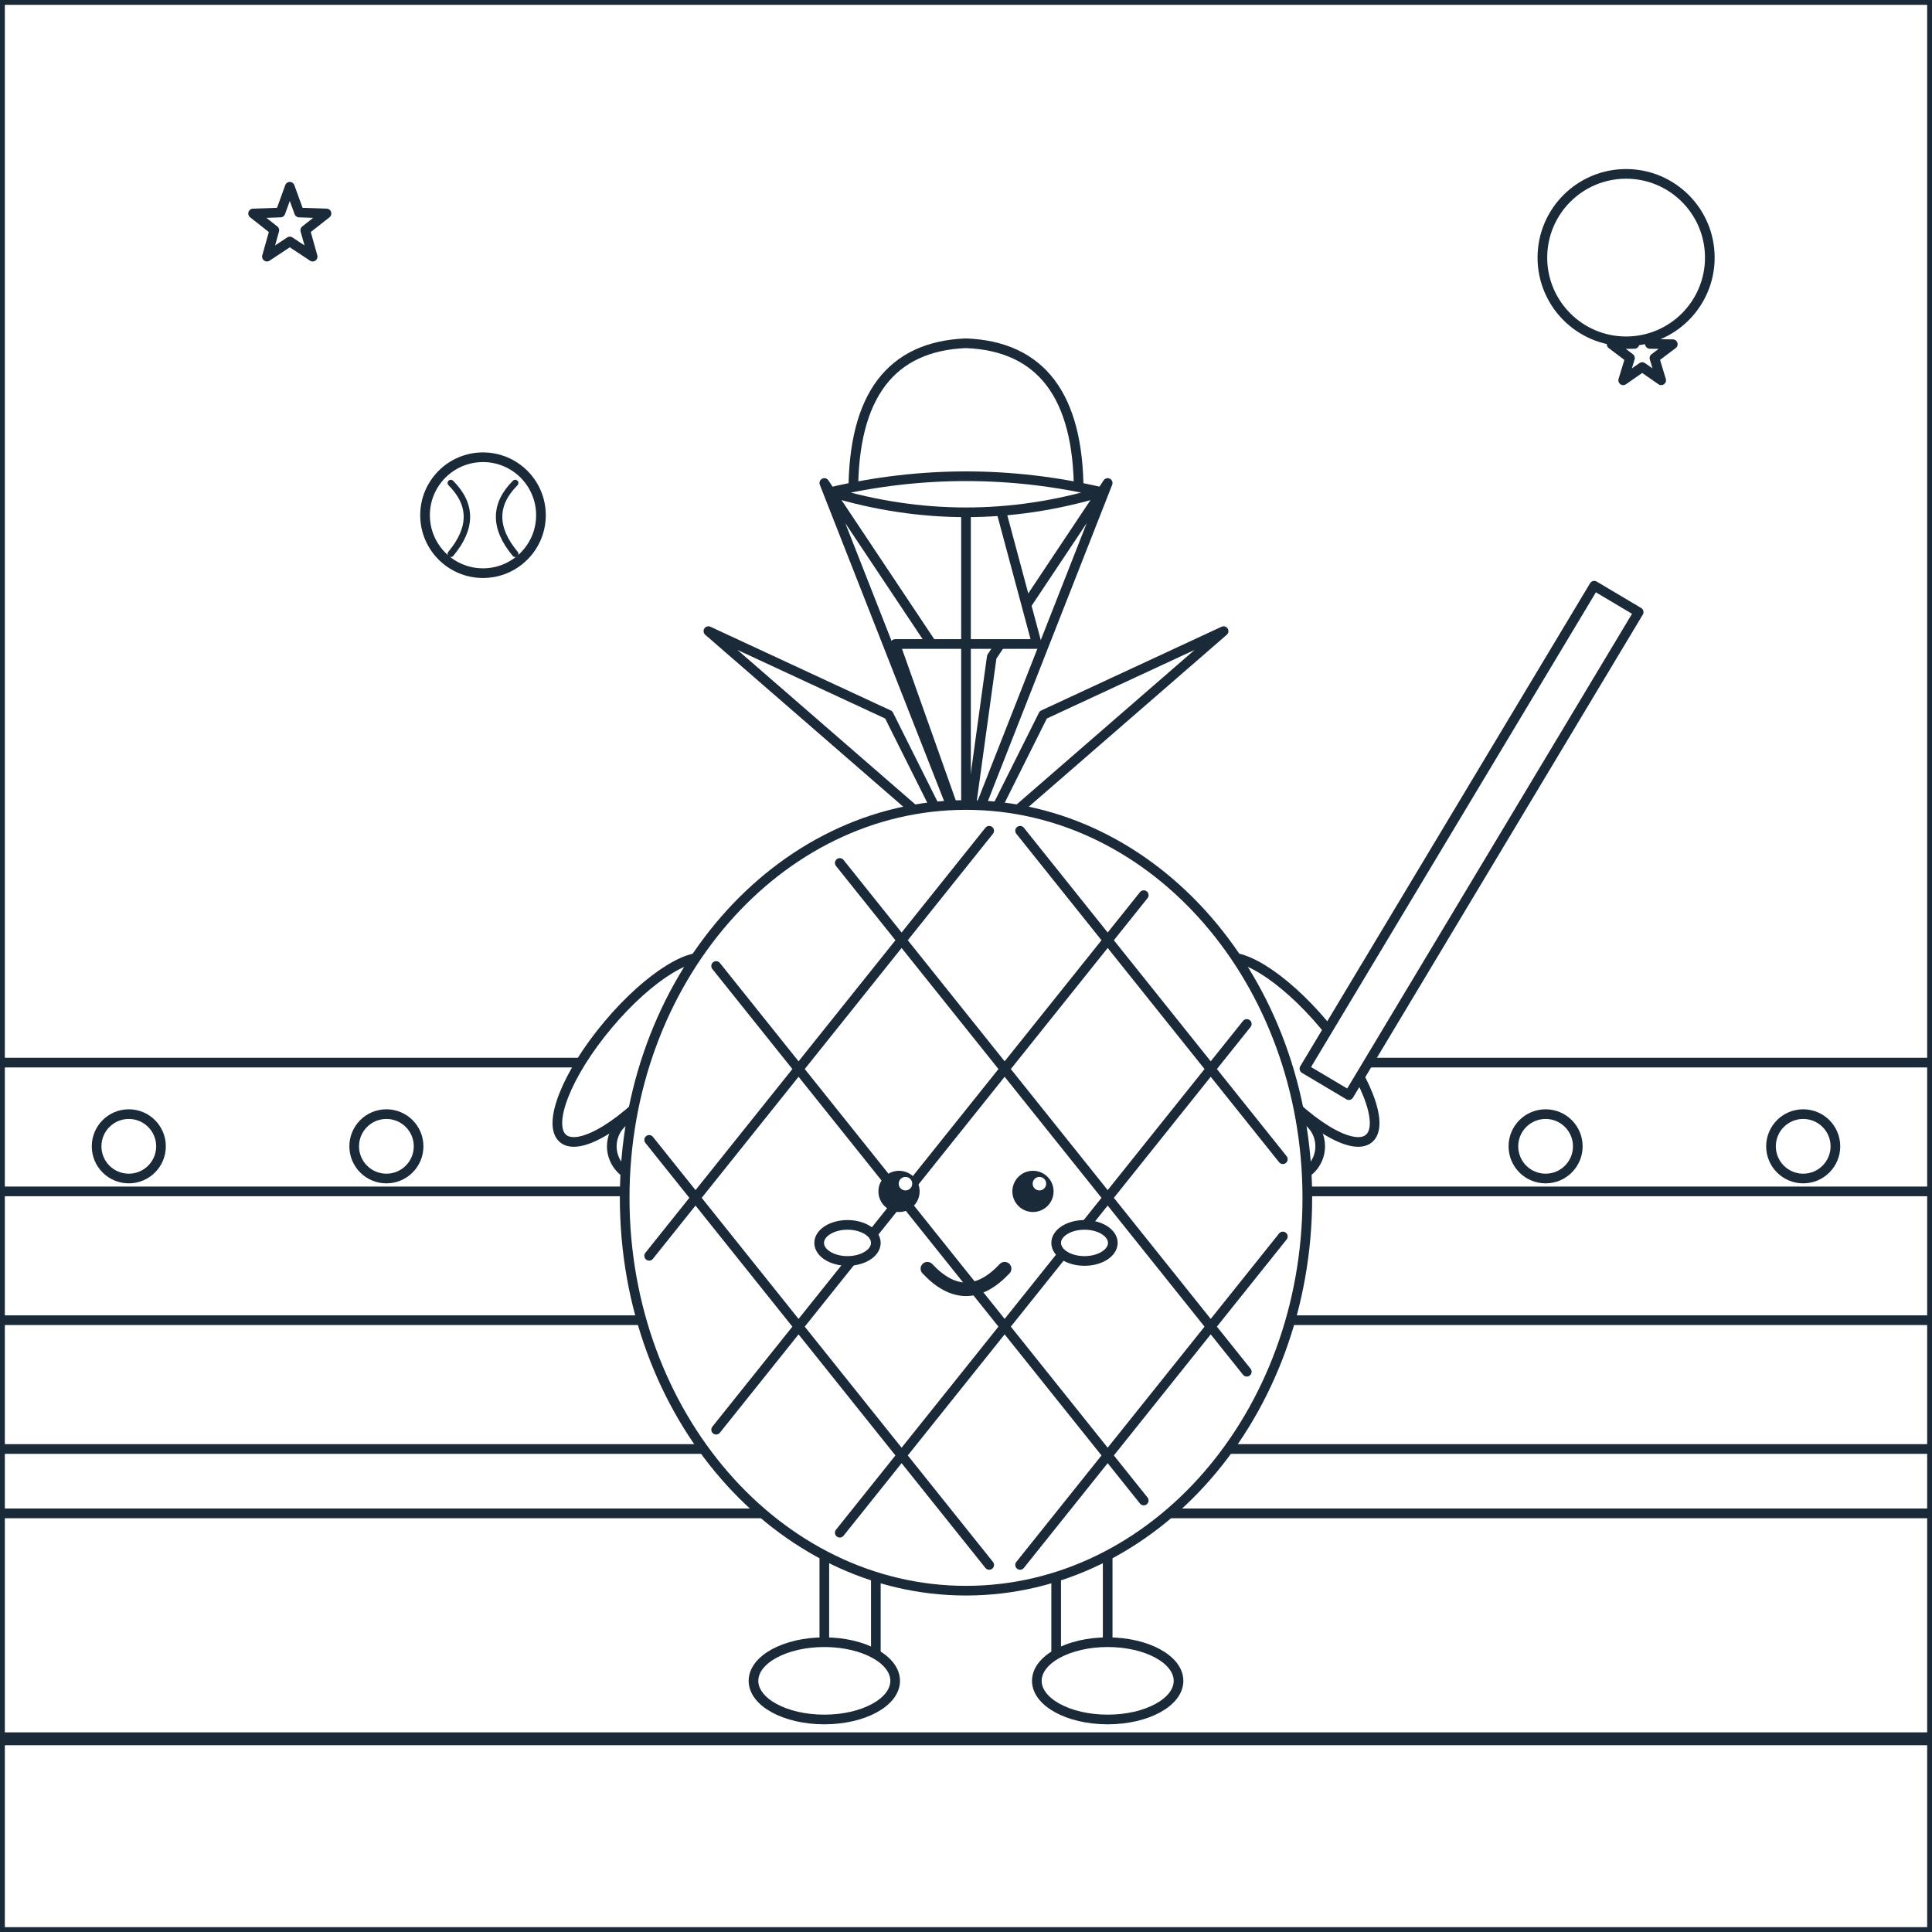
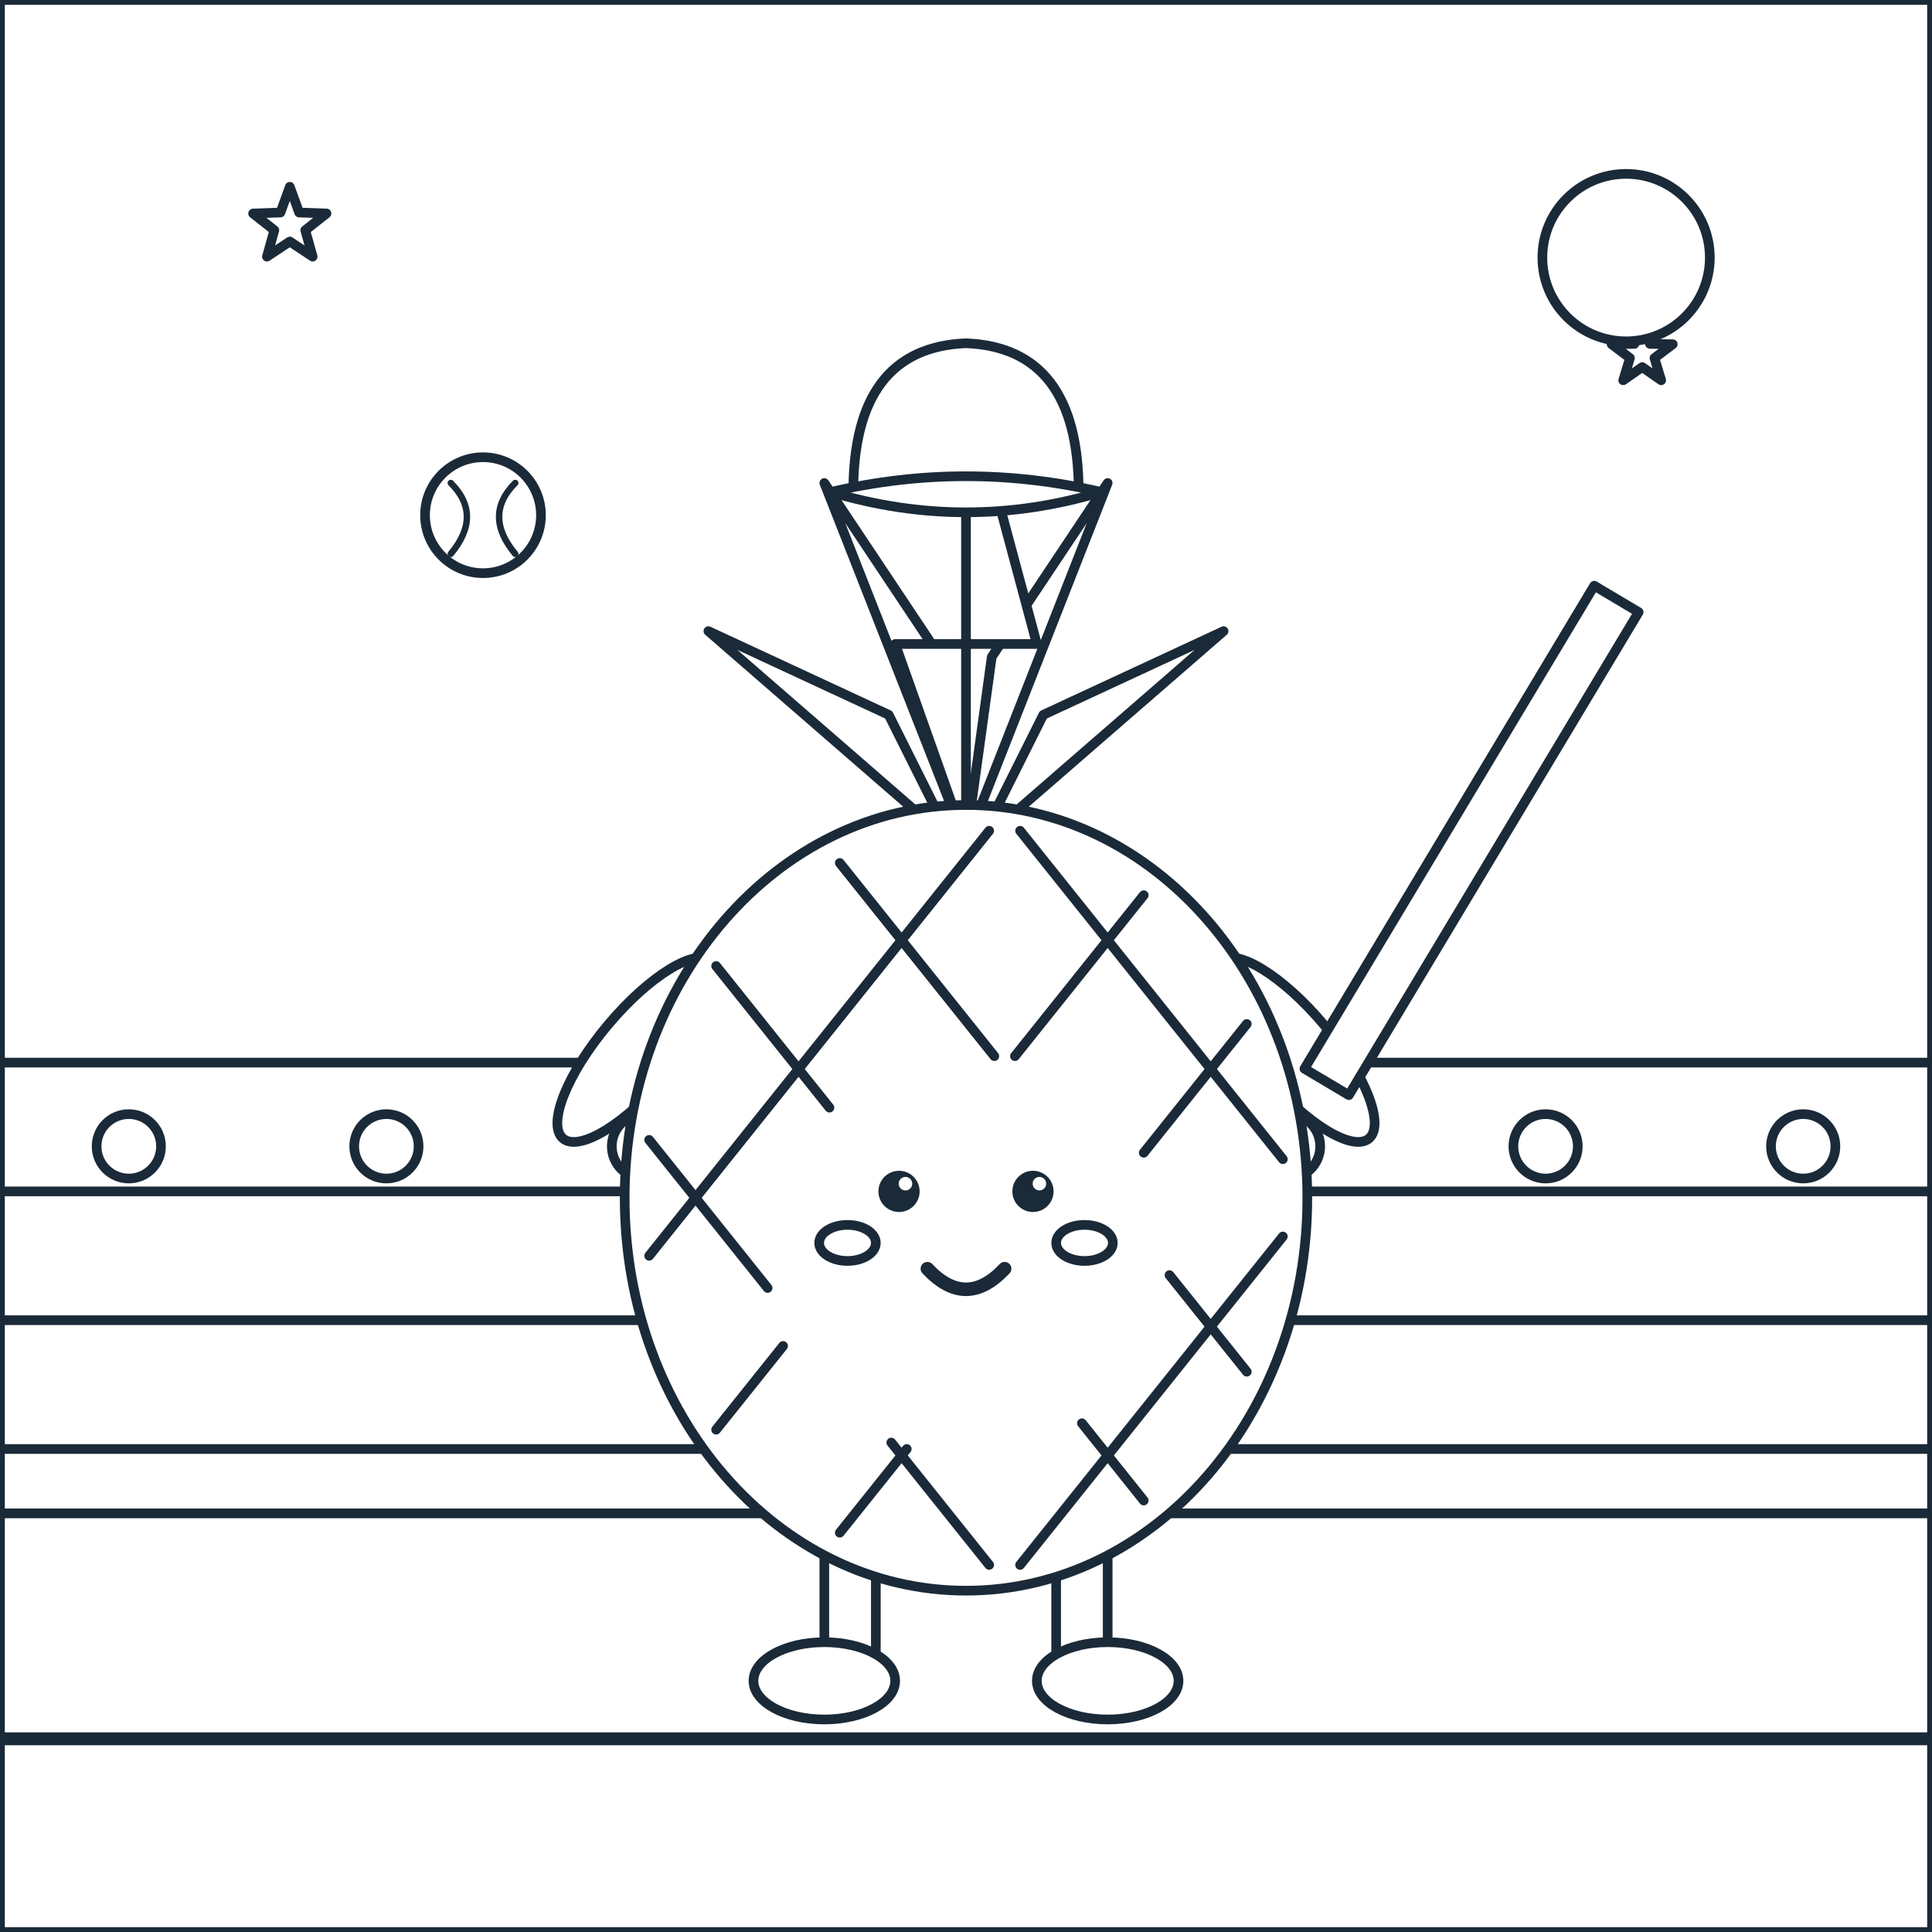
<svg xmlns="http://www.w3.org/2000/svg" viewBox="0 0 600 600" data-picture="dua--bong-chay">
  <g class="scene-back">
    <rect x="0" y="0" width="600" height="600" rx="0" id="r-nen-troi" data-region="nen-troi" class="region" fill="#FFFFFF" stroke="#1B2A38" stroke-width="3" stroke-linejoin="round" />
    <polygon points="90,58 92.9,66 101.4,66.3 94.8,71.5 97.1,79.7 90,75 82.9,79.7 85.2,71.5 78.6,66.3 87.1,66" id="r-sao-1" data-region="sao-1" class="region" fill="#FFFFFF" stroke="#1B2A38" stroke-width="3" stroke-linejoin="round" />
    <polygon points="510,100 512.4,106.8 519.5,106.9 513.8,111.2 515.9,118.1 510,114 504.1,118.1 506.2,111.2 500.5,106.9 507.6,106.8" id="r-sao-2" data-region="sao-2" class="region" fill="#FFFFFF" stroke="#1B2A38" stroke-width="3" stroke-linejoin="round" />
    <ellipse cx="505" cy="80" rx="26" ry="26" id="r-trang-chieu" data-region="trang-chieu" class="region" fill="#FFFFFF" stroke="#1B2A38" stroke-width="3" stroke-linejoin="round" />
    <rect x="0" y="330" width="600" height="140" rx="0" id="r-khan-dai" data-region="khan-dai" class="region" fill="#FFFFFF" stroke="#1B2A38" stroke-width="3" stroke-linejoin="round" />
    <g class="deco" pointer-events="none">
      <path d="M 0 370 L 600 370 M 0 410 L 600 410 M 0 450 L 600 450" fill="none" stroke="#1B2A38" stroke-width="3" stroke-linecap="round" stroke-linejoin="round" />
    </g>
    <ellipse cx="40" cy="356" rx="10" ry="10" id="r-khan-gia-1" data-region="khan-gia-1" class="region" fill="#FFFFFF" stroke="#1B2A38" stroke-width="3" stroke-linejoin="round" />
    <ellipse cx="120" cy="356" rx="10" ry="10" id="r-khan-gia-2" data-region="khan-gia-2" class="region" fill="#FFFFFF" stroke="#1B2A38" stroke-width="3" stroke-linejoin="round" />
    <ellipse cx="200" cy="356" rx="10" ry="10" id="r-khan-gia-3" data-region="khan-gia-3" class="region" fill="#FFFFFF" stroke="#1B2A38" stroke-width="3" stroke-linejoin="round" />
    <ellipse cx="400" cy="356" rx="10" ry="10" id="r-khan-gia-4" data-region="khan-gia-4" class="region" fill="#FFFFFF" stroke="#1B2A38" stroke-width="3" stroke-linejoin="round" />
    <ellipse cx="480" cy="356" rx="10" ry="10" id="r-khan-gia-5" data-region="khan-gia-5" class="region" fill="#FFFFFF" stroke="#1B2A38" stroke-width="3" stroke-linejoin="round" />
    <ellipse cx="560" cy="356" rx="10" ry="10" id="r-khan-gia-6" data-region="khan-gia-6" class="region" fill="#FFFFFF" stroke="#1B2A38" stroke-width="3" stroke-linejoin="round" />
    <rect x="0" y="470" width="600" height="130" rx="0" id="r-nen-dat" data-region="nen-dat" class="region" fill="#FFFFFF" stroke="#1B2A38" stroke-width="3" stroke-linejoin="round" />
    <g class="deco" pointer-events="none">
      <path d="M 0 540 L 600 540" fill="none" stroke="#1B2A38" stroke-width="4" stroke-linecap="round" stroke-linejoin="round" />
    </g>
  </g>
  <g id="subject" class="subject anim-float">
    <ellipse cx="198" cy="326" rx="12" ry="36" transform="rotate(40 198 326)" id="r-tay-trai" data-region="tay-trai" class="region" fill="#FFFFFF" stroke="#1B2A38" stroke-width="3" stroke-linejoin="round" />
    <ellipse cx="402" cy="326" rx="12" ry="36" transform="rotate(-40 402 326)" id="r-tay-phai" data-region="tay-phai" class="region" fill="#FFFFFF" stroke="#1B2A38" stroke-width="3" stroke-linejoin="round" />
    <rect x="256" y="474" width="16" height="46" rx="7" id="r-chan-trai" data-region="chan-trai" class="region" fill="#FFFFFF" stroke="#1B2A38" stroke-width="3" stroke-linejoin="round" />
    <rect x="328" y="474" width="16" height="46" rx="7" id="r-chan-phai" data-region="chan-phai" class="region" fill="#FFFFFF" stroke="#1B2A38" stroke-width="3" stroke-linejoin="round" />
    <ellipse cx="256" cy="522" rx="22" ry="12" id="r-giay-trai" data-region="giay-trai" class="region" fill="#FFFFFF" stroke="#1B2A38" stroke-width="3" stroke-linejoin="round" />
    <ellipse cx="344" cy="522" rx="22" ry="12" id="r-giay-phai" data-region="giay-phai" class="region" fill="#FFFFFF" stroke="#1B2A38" stroke-width="3" stroke-linejoin="round" />
    <polygon points="300,262 256,150 292,204" id="r-la-dua-1" data-region="la-dua-1" class="region" fill="#FFFFFF" stroke="#1B2A38" stroke-width="3" stroke-linejoin="round" />
    <polygon points="300,262 344,150 308,204" id="r-la-dua-2" data-region="la-dua-2" class="region" fill="#FFFFFF" stroke="#1B2A38" stroke-width="3" stroke-linejoin="round" />
    <polygon points="300,262 300,118 322,200 278,200" id="r-la-dua-3" data-region="la-dua-3" class="region" fill="#FFFFFF" stroke="#1B2A38" stroke-width="3" stroke-linejoin="round" />
    <polygon points="296,262 220,196 276,222" id="r-la-dua-4" data-region="la-dua-4" class="region" fill="#FFFFFF" stroke="#1B2A38" stroke-width="3" stroke-linejoin="round" />
    <polygon points="304,262 380,196 324,222" id="r-la-dua-5" data-region="la-dua-5" class="region" fill="#FFFFFF" stroke="#1B2A38" stroke-width="3" stroke-linejoin="round" />
    <ellipse cx="300" cy="372" rx="106" ry="122" id="r-qua-dua" data-region="qua-dua" class="region" fill="#FFFFFF" stroke="#1B2A38" stroke-width="3" stroke-linejoin="round" />
    <g class="deco" pointer-events="none">
-       <path d="M 201.6 354.0 L 307.2 486.0 M 222.4 300.0 L 355.2 466.0 M 260.8 268.0 L 387.2 426.0 M 316.8 258.0 L 398.4 360.0 M 307.2 258.0 L 201.6 390.0 M 355.2 278.0 L 222.4 444.0 M 387.2 318.0 L 260.8 476.0 M 398.4 384.0 L 316.8 486.0" fill="none" stroke="#1B2A38" stroke-width="3" stroke-linecap="round" stroke-linejoin="round" />
+       <path d="M 201.6 354.0 L 238.4 400.0 M 276.8 448.0 L 307.2 486.0 M 222.4 300.0 L 257.6 344.0 M 336.0 442.0 L 355.2 466.0 M 260.8 268.0 L 308.8 328.0 M 363.2 396.0 L 387.2 426.0 M 316.8 258.0 L 398.4 360.0 M 307.2 258.0 L 201.6 390.0 M 355.2 278.0 L 315.2 328.0 M 243.2 418.0 L 222.4 444.0 M 387.2 318.0 L 355.2 358.0 M 281.6 450.0 L 260.8 476.0 M 398.4 384.0 L 316.8 486.0" fill="none" stroke="#1B2A38" stroke-width="3" stroke-linecap="round" stroke-linejoin="round" />
    </g>
    <g class="deco" pointer-events="none">
      <circle cx="279.2" cy="370" r="6.4" fill="#1B2A38" />
    </g>
    <g class="deco" pointer-events="none">
      <circle cx="320.8" cy="370" r="6.4" fill="#1B2A38" />
    </g>
    <g class="deco" pointer-events="none">
      <circle cx="281.2" cy="367.6" r="2.1" fill="#FFFFFF" />
    </g>
    <g class="deco" pointer-events="none">
      <circle cx="322.8" cy="367.6" r="2.1" fill="#FFFFFF" />
    </g>
    <ellipse cx="263.2" cy="386" rx="8.8" ry="5.6" id="r-ma-trai" data-region="ma-trai" class="region" fill="#FFFFFF" stroke="#1B2A38" stroke-width="3" stroke-linejoin="round" />
    <ellipse cx="336.8" cy="386" rx="8.8" ry="5.6" id="r-ma-phai" data-region="ma-phai" class="region" fill="#FFFFFF" stroke="#1B2A38" stroke-width="3" stroke-linejoin="round" />
    <g class="deco" pointer-events="none">
      <path d="M 288 394 Q 300 406.8 312 394" fill="none" stroke="#1B2A38" stroke-width="4.2" stroke-linecap="round" stroke-linejoin="round" />
    </g>
    <path d="M 265 152.8 Q 265 108 300 106.6 Q 335 108 335 152.8 Z" id="r-mu-luoi-trai" data-region="mu-luoi-trai" class="region" fill="#FFFFFF" stroke="#1B2A38" stroke-width="3" stroke-linejoin="round" />
    <path d="M 258 152.8 Q 300 143 342 152.8 Q 300 165.4 258 152.8 Z" id="r-mu-luoi-trai-luoi" data-region="mu-luoi-trai-luoi" class="region" fill="#FFFFFF" stroke="#1B2A38" stroke-width="3" stroke-linejoin="round" />
    <polygon points="418.9,340.1 508.9,190.1 495.1,181.9 405.1,331.9" id="r-gay-bong-chay" data-region="gay-bong-chay" class="region" fill="#FFFFFF" stroke="#1B2A38" stroke-width="3" stroke-linejoin="round" />
    <ellipse cx="150" cy="160" rx="18" ry="18" id="r-bong-chay" data-region="bong-chay" class="region" fill="#FFFFFF" stroke="#1B2A38" stroke-width="3" stroke-linejoin="round" />
    <g class="deco" pointer-events="none">
      <path d="M 140 150 Q 150 160 140 172 M 160 150 Q 150 160 160 172" fill="none" stroke="#1B2A38" stroke-width="2" stroke-linecap="round" stroke-linejoin="round" />
    </g>
  </g>
  <g class="scene-front">

</g>
</svg>
